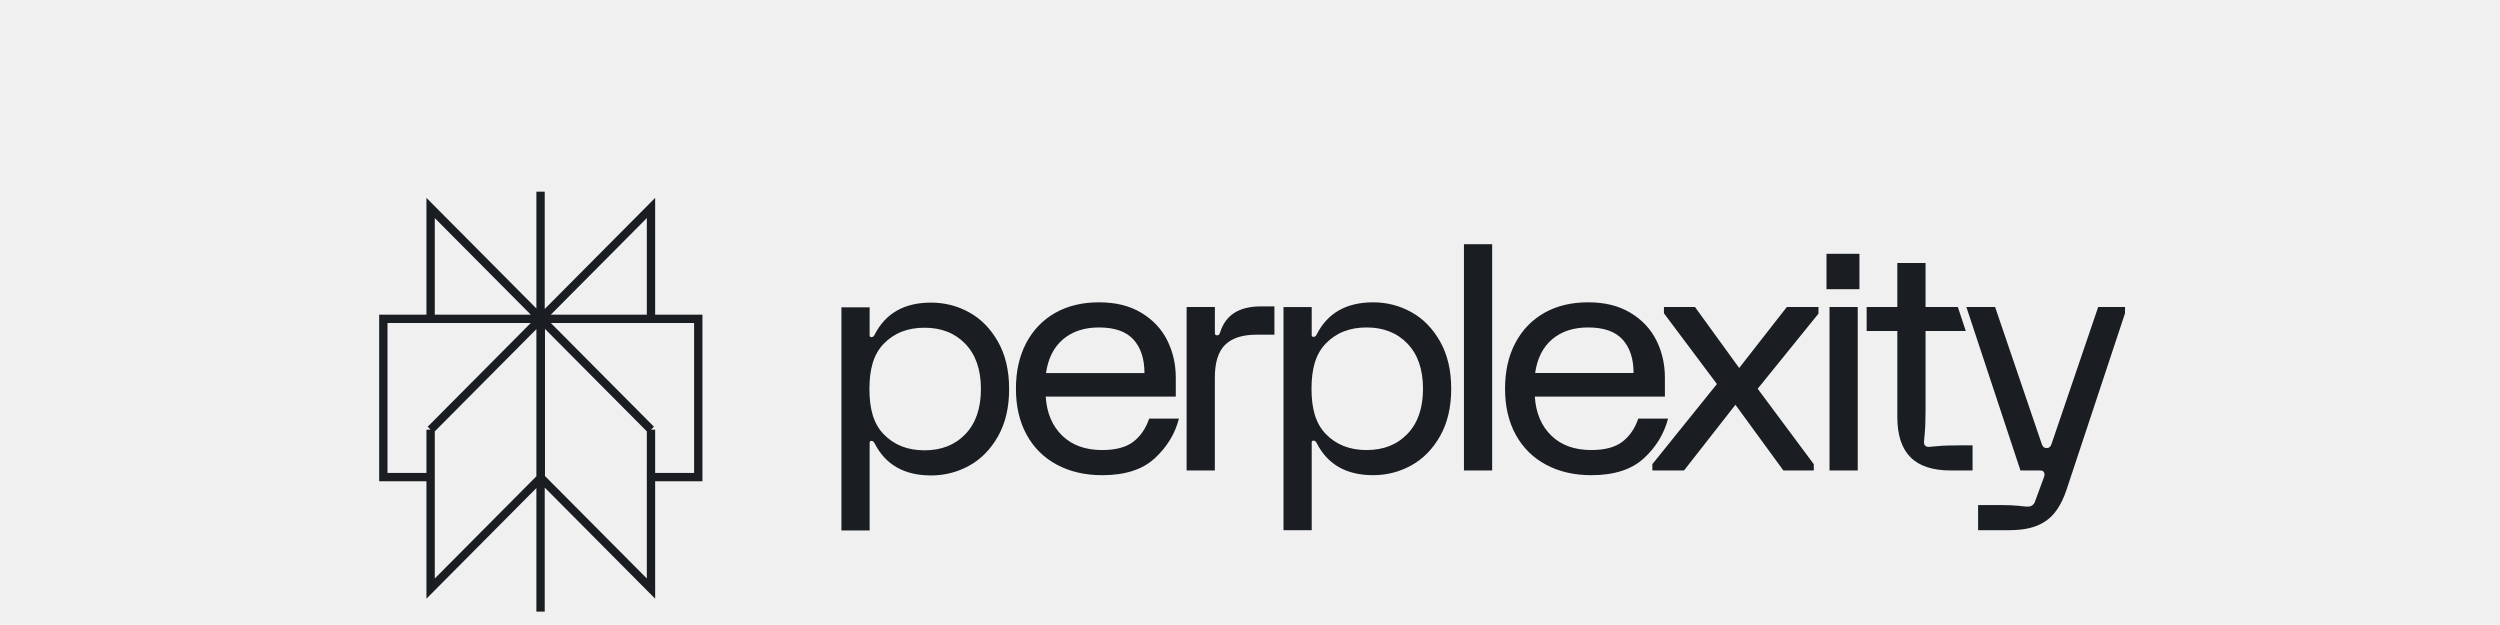
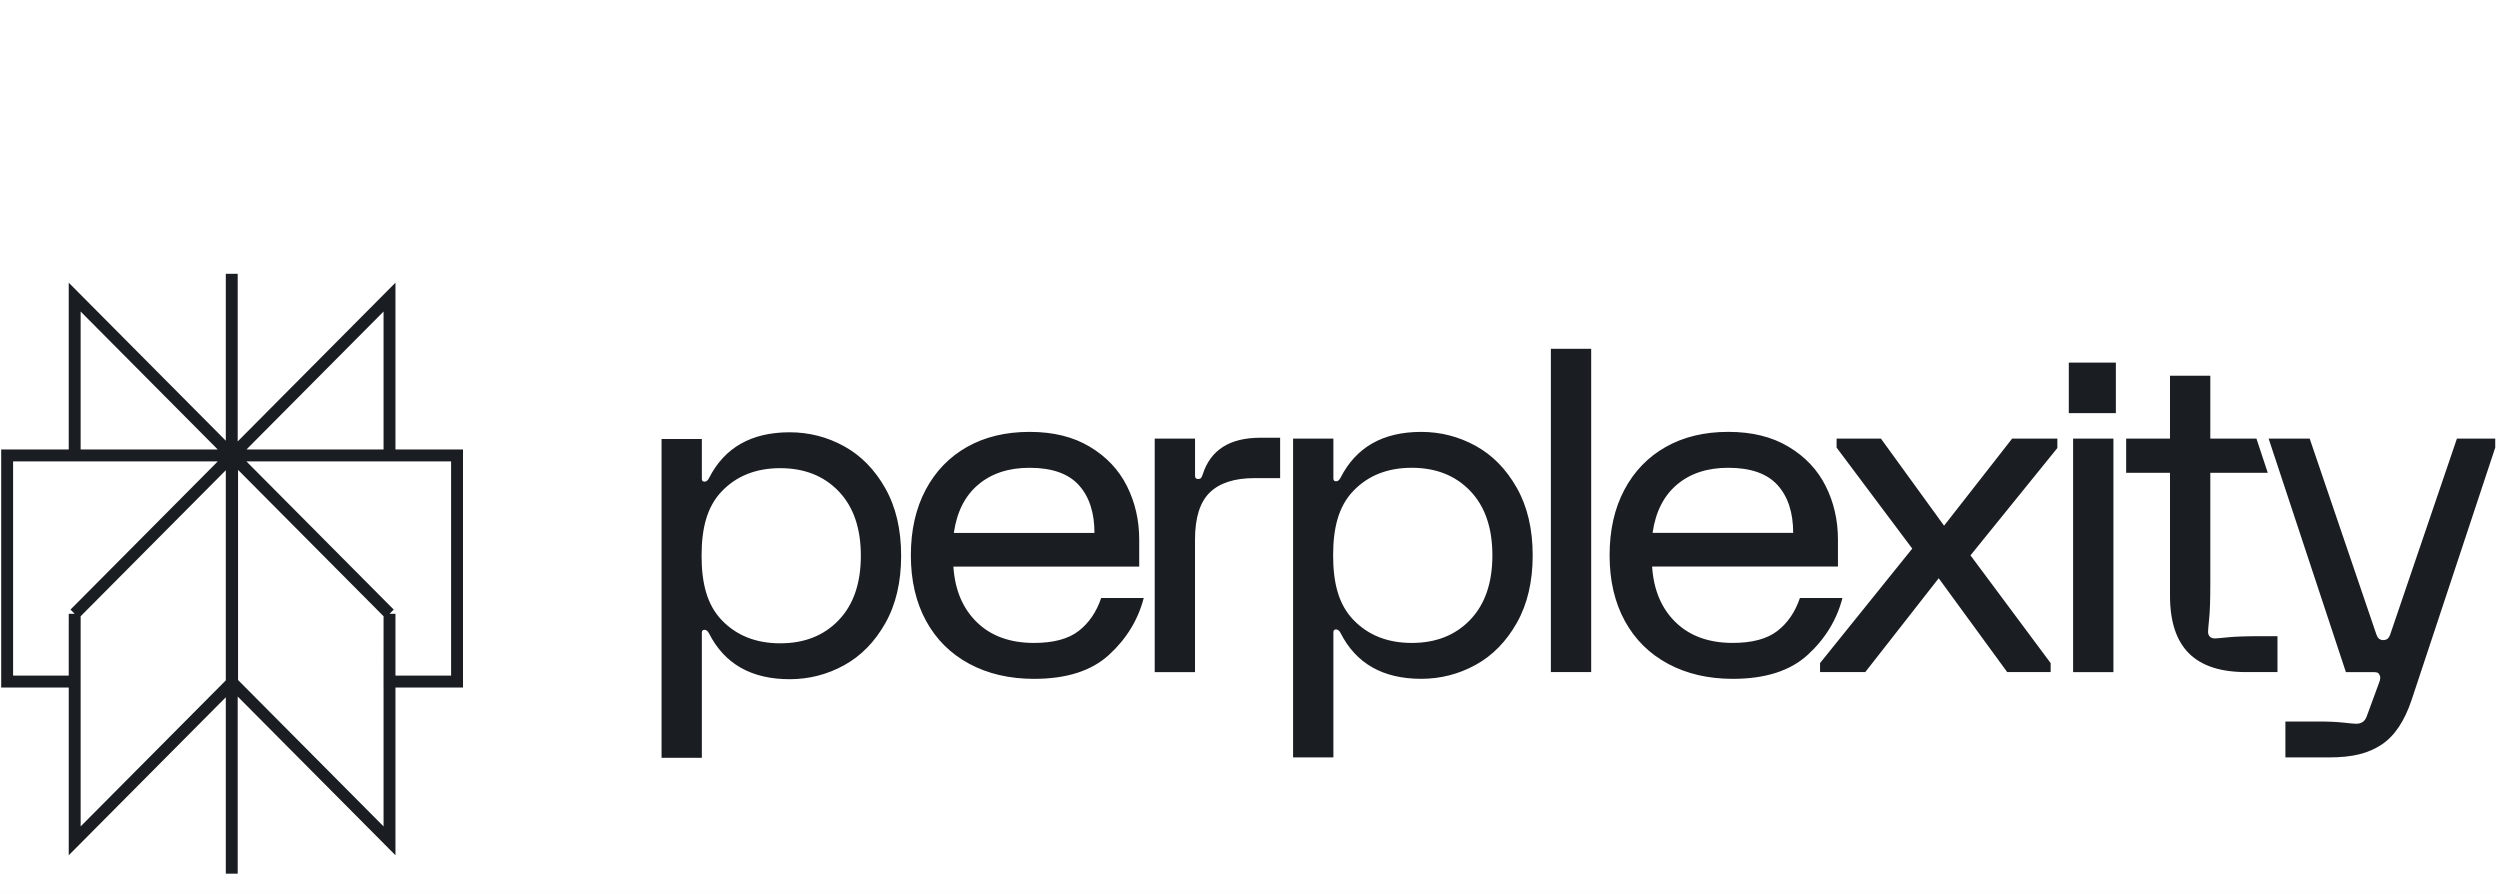
- <svg xmlns="http://www.w3.org/2000/svg" width="300" height="75" viewBox="0 0 300 75" fill="none">
-   <path d="M78.119 24.957L64.897 38.26H78.119V24.957ZM78.119 24.957V28.599M64.867 23V73.389M78.119 51.559L64.897 38.257M78.119 51.559V70.63L64.897 57.328M78.119 51.559L64.896 38.257M78.119 51.559L78.117 57.251H83.792V38.257H64.896M64.897 38.257V57.328M64.897 38.257L51.674 51.559M64.897 57.328L51.674 70.63V51.559M51.674 51.559L51.673 57.251H46V38.257H64.896M51.674 51.559L64.896 38.257M64.896 38.26L51.673 24.957V38.26H64.896Z" stroke="#1A1E22" stroke-miterlimit="10" />
-   <path d="M123.153 41.144C123.982 39.586 125.14 38.386 126.634 37.541C128.125 36.7 129.874 36.278 131.881 36.278C133.887 36.278 135.549 36.693 136.939 37.523C138.331 38.354 139.372 39.454 140.06 40.824C140.749 42.195 141.094 43.697 141.094 45.33V47.593H125.485C125.611 49.554 126.269 51.114 127.46 52.27C128.65 53.428 130.249 54.006 132.257 54.006C133.886 54.006 135.135 53.673 135.999 53.007C136.865 52.34 137.496 51.417 137.899 50.234H141.473C140.997 52.069 140.026 53.661 138.558 55.006C137.093 56.352 134.991 57.024 132.258 57.024C130.201 57.024 128.389 56.602 126.821 55.761C125.255 54.919 124.043 53.718 123.191 52.158C122.339 50.598 121.912 48.763 121.912 46.65C121.912 44.536 122.326 42.703 123.155 41.143L123.153 41.144ZM137.334 44.764C137.334 43.054 136.896 41.716 136.018 40.746C135.141 39.778 133.761 39.295 131.879 39.295C130.124 39.295 128.688 39.766 127.573 40.709C126.456 41.651 125.773 43.005 125.523 44.764H137.334ZM145.784 36.843V39.974C145.784 40.151 145.872 40.238 146.048 40.238C146.148 40.238 146.223 40.213 146.274 40.162C146.326 40.111 146.375 40.012 146.424 39.861C147.075 37.8 148.693 36.769 151.276 36.769H152.931V40.162H150.786C149.105 40.162 147.852 40.564 147.023 41.369C146.195 42.174 145.781 43.494 145.781 45.33V56.458H142.395V36.842H145.784V36.843ZM172.81 52.327C171.92 53.897 170.766 55.074 169.349 55.852C167.932 56.63 166.408 57.021 164.778 57.021C161.569 57.021 159.311 55.74 158.007 53.174C157.907 52.974 157.781 52.873 157.631 52.873C157.482 52.873 157.405 52.949 157.405 53.099V63.623H154.019V36.844H157.405V40.201C157.405 40.352 157.48 40.428 157.631 40.428C157.782 40.428 157.907 40.326 158.007 40.127C159.311 37.561 161.569 36.279 164.778 36.279C166.408 36.279 167.932 36.67 169.349 37.449C170.766 38.227 171.919 39.403 172.81 40.976C173.7 42.547 174.146 44.441 174.146 46.651C174.146 48.861 173.7 50.754 172.81 52.327ZM168.898 41.237C167.656 39.941 166.019 39.294 163.989 39.294C161.959 39.294 160.321 39.941 159.08 41.237C157.838 42.532 157.383 44.337 157.383 46.65C157.383 48.962 157.838 50.768 159.08 52.062C160.323 53.358 161.959 54.006 163.989 54.006C166.019 54.006 167.657 53.359 168.898 52.062C170.14 50.767 170.76 48.962 170.76 46.65C170.76 44.337 170.14 42.532 168.898 41.237ZM179.059 29.299V56.456H175.673V29.302H179.059V29.299ZM181.846 41.143C182.674 39.584 183.833 38.385 185.327 37.54C186.818 36.698 188.567 36.277 190.572 36.277C192.578 36.277 194.242 36.691 195.632 37.522C197.024 38.352 198.065 39.452 198.754 40.822C199.444 42.194 199.788 43.696 199.788 45.329V47.591H184.178C184.304 49.553 184.962 51.112 186.153 52.269C187.343 53.427 188.942 54.004 190.95 54.004C192.579 54.004 193.827 53.671 194.692 53.005C195.558 52.339 196.19 51.416 196.592 50.233H200.166C199.69 52.068 198.717 53.66 197.251 55.005C195.786 56.351 193.684 57.023 190.951 57.023C188.894 57.023 187.082 56.601 185.514 55.759C183.948 54.918 182.736 53.716 181.884 52.156C181.032 50.597 180.606 48.762 180.606 46.648C180.606 44.535 181.019 42.701 181.848 41.141H181.846V41.143ZM196.027 44.763C196.027 43.052 195.589 41.715 194.711 40.745C193.834 39.777 192.455 39.294 190.572 39.294C188.819 39.294 187.381 39.764 186.266 40.707C185.15 41.65 184.468 43.003 184.216 44.763H196.027ZM198.281 55.702L206.029 46.082L199.673 37.596V36.842H203.397L208.702 44.158L214.42 36.842H218.218V37.634L210.921 46.65L217.655 55.702V56.456H214.006L208.251 48.573L202.083 56.456H198.284V55.702H198.281ZM223.133 30.458V34.703H219.179V30.458H223.133ZM222.928 56.458H219.541V36.843H222.928V56.458ZM223.996 36.843H227.679V31.562H231.066V36.843H234.942L235.894 39.718H231.066V49.102C231.066 50.383 231.034 51.333 230.971 51.95C230.908 52.567 230.877 52.938 230.877 53.063C230.877 53.24 230.926 53.377 231.027 53.477C231.127 53.578 231.264 53.628 231.442 53.628C231.566 53.628 231.936 53.597 232.551 53.533C233.165 53.47 234.112 53.439 235.392 53.439H236.708V56.456H234.076C231.918 56.456 230.313 55.929 229.261 54.871C228.208 53.815 227.68 52.207 227.68 50.043V39.717H223.998V36.842H223.996V36.843ZM235.962 36.843H239.413L245.018 53.299C245.095 53.501 245.213 53.767 245.598 53.767C245.982 53.767 246.101 53.5 246.176 53.299L251.781 36.843H255V37.598L247.988 58.758C247.386 60.569 246.541 61.832 245.451 62.549C244.36 63.266 243.092 63.624 240.984 63.624H237.373V60.607H240.12C240.998 60.607 241.712 60.638 242.264 60.701C242.814 60.764 243.166 60.795 243.317 60.795C243.743 60.795 244.031 60.607 244.184 60.23L245.237 57.364C245.363 57.063 245.374 56.837 245.275 56.684C245.225 56.583 245.163 56.52 245.088 56.496C245.012 56.47 244.899 56.458 244.75 56.458H242.455L235.965 36.844H235.962V36.843ZM119.761 52.359C118.871 53.93 117.716 55.106 116.3 55.884C114.883 56.663 113.358 57.053 111.729 57.053C108.519 57.053 106.261 55.772 104.958 53.206C104.857 53.007 104.731 52.905 104.582 52.905C104.432 52.905 104.356 52.981 104.356 53.132V63.655H100.97V36.877H104.356V40.234C104.356 40.384 104.431 40.46 104.582 40.46C104.733 40.46 104.857 40.359 104.958 40.159C106.26 37.593 108.519 36.312 111.729 36.312C113.358 36.312 114.883 36.703 116.3 37.481C117.716 38.259 118.869 39.435 119.761 41.007C120.651 42.578 121.096 44.472 121.096 46.683C121.096 48.895 120.651 50.788 119.761 52.359ZM115.848 41.269C114.606 39.974 112.97 39.326 110.94 39.326C108.909 39.326 107.272 39.974 106.031 41.269C104.789 42.565 104.333 44.369 104.333 46.682C104.333 48.995 104.789 50.8 106.031 52.095C107.273 53.39 108.909 54.038 110.94 54.038C112.97 54.038 114.607 53.392 115.848 52.095C117.09 50.799 117.711 48.995 117.711 46.682C117.711 44.369 117.09 42.565 115.848 41.269Z" fill="#1A1E22" />
+ <svg xmlns="http://www.w3.org/2000/svg" width="210" height="75" viewBox="0 0 210 75" fill="none">
+   <rect width="210" height="75" fill="white" />
+   <path d="M32.719 24.957L19.497 38.26H32.719V24.957ZM32.719 24.957V28.599M19.467 23V73.389M32.719 51.559L19.497 38.257M32.719 51.559V70.63L19.497 57.328M32.719 51.559L19.496 38.257M32.719 51.559L32.717 57.251H38.392V38.257H19.496M19.497 38.257V57.328M19.497 38.257L6.274 51.559M19.497 57.328L6.274 70.63V51.559M6.274 51.559L6.273 57.251H0.6V38.257H19.496M6.274 51.559L19.496 38.257M19.496 38.26L6.273 24.957V38.26H19.496Z" stroke="#1A1E22" stroke-miterlimit="10" />
+   <path d="M77.753 41.144C78.582 39.586 79.74 38.386 81.234 37.541C82.725 36.7 84.474 36.278 86.481 36.278C88.487 36.278 90.149 36.693 91.539 37.523C92.931 38.354 93.972 39.454 94.66 40.824C95.349 42.195 95.694 43.697 95.694 45.33V47.593H80.085C80.211 49.554 80.869 51.114 82.06 52.27C83.25 53.428 84.849 54.006 86.857 54.006C88.486 54.006 89.735 53.673 90.599 53.007C91.465 52.34 92.096 51.417 92.499 50.234H96.073C95.597 52.069 94.626 53.661 93.158 55.006C91.693 56.352 89.591 57.024 86.858 57.024C84.801 57.024 82.989 56.602 81.421 55.761C79.855 54.919 78.643 53.718 77.791 52.158C76.939 50.598 76.512 48.763 76.512 46.65C76.512 44.536 76.926 42.703 77.755 41.143L77.753 41.144ZM91.934 44.764C91.934 43.054 91.496 41.716 90.618 40.746C89.741 39.778 88.362 39.295 86.479 39.295C84.724 39.295 83.288 39.766 82.173 40.709C81.056 41.651 80.373 43.005 80.123 44.764H91.934ZM100.384 36.843V39.974C100.384 40.151 100.472 40.238 100.648 40.238C100.748 40.238 100.822 40.213 100.874 40.162C100.926 40.111 100.975 40.012 101.024 39.861C101.675 37.8 103.293 36.769 105.876 36.769H107.531V40.162H105.386C103.705 40.162 102.452 40.564 101.623 41.369C100.795 42.174 100.381 43.494 100.381 45.33V56.458H96.995V36.842H100.384V36.843ZM127.41 52.327C126.52 53.897 125.366 55.074 123.949 55.852C122.532 56.63 121.008 57.021 119.378 57.021C116.169 57.021 113.911 55.74 112.607 53.174C112.507 52.974 112.381 52.873 112.231 52.873C112.082 52.873 112.005 52.949 112.005 53.099V63.623H108.619V36.844H112.005V40.201C112.005 40.352 112.08 40.428 112.231 40.428C112.382 40.428 112.507 40.326 112.607 40.127C113.911 37.561 116.169 36.279 119.378 36.279C121.008 36.279 122.532 36.67 123.949 37.449C125.366 38.227 126.519 39.403 127.41 40.976C128.3 42.547 128.746 44.441 128.746 46.651C128.746 48.861 128.3 50.754 127.41 52.327ZM123.498 41.237C122.255 39.941 120.619 39.294 118.589 39.294C116.559 39.294 114.921 39.941 113.68 41.237C112.438 42.532 111.983 44.337 111.983 46.65C111.983 48.962 112.438 50.768 113.68 52.062C114.923 53.358 116.559 54.006 118.589 54.006C120.619 54.006 122.257 53.359 123.498 52.062C124.74 50.767 125.36 48.962 125.36 46.65C125.36 44.337 124.74 42.532 123.498 41.237ZM133.659 29.299V56.456H130.273V29.302H133.659V29.299ZM136.446 41.143C137.274 39.584 138.433 38.385 139.927 37.54C141.418 36.698 143.167 36.277 145.172 36.277C147.178 36.277 148.842 36.691 150.232 37.522C151.624 38.352 152.665 39.452 153.354 40.822C154.044 42.194 154.388 43.696 154.388 45.329V47.591H138.778C138.904 49.553 139.562 51.112 140.753 52.269C141.943 53.427 143.542 54.004 145.55 54.004C147.179 54.004 148.427 53.671 149.292 53.005C150.158 52.339 150.79 51.416 151.192 50.233H154.766C154.29 52.068 153.317 53.66 151.851 55.005C150.386 56.351 148.284 57.023 145.551 57.023C143.494 57.023 141.682 56.601 140.114 55.759C138.548 54.918 137.336 53.716 136.484 52.156C135.632 50.597 135.206 48.762 135.206 46.648C135.206 44.535 135.619 42.701 136.448 41.141H136.446V41.143ZM150.627 44.763C150.627 43.052 150.189 41.715 149.311 40.745C148.434 39.777 147.055 39.294 145.172 39.294C143.419 39.294 141.981 39.764 140.866 40.707C139.75 41.65 139.068 43.003 138.816 44.763H150.627ZM152.881 55.702L160.629 46.082L154.273 37.596V36.842H157.997L163.302 44.158L169.02 36.842H172.818V37.634L165.521 46.65L172.255 55.702V56.456H168.606L162.851 48.573L156.683 56.456H152.884V55.702H152.881ZM177.733 30.458V34.703H173.779V30.458H177.733ZM177.528 56.458H174.141V36.843H177.528V56.458ZM178.596 36.843H182.279V31.562H185.666V36.843H189.542L190.493 39.718H185.666V49.102C185.666 50.383 185.634 51.333 185.571 51.95C185.508 52.567 185.477 52.938 185.477 53.063C185.477 53.24 185.526 53.377 185.627 53.477C185.727 53.578 185.864 53.628 186.042 53.628C186.166 53.628 186.536 53.597 187.151 53.533C187.765 53.47 188.712 53.439 189.992 53.439H191.308V56.456H188.676C186.518 56.456 184.913 55.929 183.861 54.871C182.808 53.815 182.28 52.207 182.28 50.043V39.717H178.598V36.842H178.596V36.843ZM190.562 36.843H194.013L199.618 53.299C199.695 53.501 199.813 53.767 200.198 53.767C200.582 53.767 200.701 53.5 200.776 53.299L206.381 36.843H209.6V37.598L202.588 58.758C201.986 60.569 201.141 61.832 200.051 62.549C198.96 63.266 197.692 63.624 195.584 63.624H191.973V60.607H194.72C195.598 60.607 196.312 60.638 196.864 60.701C197.414 60.764 197.766 60.795 197.917 60.795C198.343 60.795 198.631 60.607 198.784 60.23L199.837 57.364C199.963 57.063 199.974 56.837 199.875 56.684C199.825 56.583 199.763 56.52 199.688 56.496C199.612 56.47 199.499 56.458 199.35 56.458H197.055L190.565 36.844H190.562V36.843ZM74.361 52.359C73.471 53.93 72.316 55.106 70.9 55.884C69.483 56.663 67.958 57.053 66.329 57.053C63.119 57.053 60.861 55.772 59.558 53.206C59.457 53.007 59.331 52.905 59.182 52.905C59.032 52.905 58.956 52.981 58.956 53.132V63.655H55.57V36.877H58.956V40.234C58.956 40.384 59.031 40.46 59.182 40.46C59.333 40.46 59.457 40.359 59.558 40.159C60.86 37.593 63.119 36.312 66.329 36.312C67.958 36.312 69.483 36.703 70.9 37.481C72.316 38.259 73.469 39.435 74.361 41.007C75.251 42.578 75.696 44.472 75.696 46.683C75.696 48.895 75.251 50.788 74.361 52.359ZM70.448 41.269C69.206 39.974 67.57 39.326 65.54 39.326C63.509 39.326 61.872 39.974 60.631 41.269C59.389 42.565 58.933 44.369 58.933 46.682C58.933 48.995 59.389 50.8 60.631 52.095C61.873 53.39 63.509 54.038 65.54 54.038C67.57 54.038 69.207 53.392 70.448 52.095C71.69 50.799 72.311 48.995 72.311 46.682C72.311 44.369 71.69 42.565 70.448 41.269Z" fill="#1A1E22" />
</svg>
